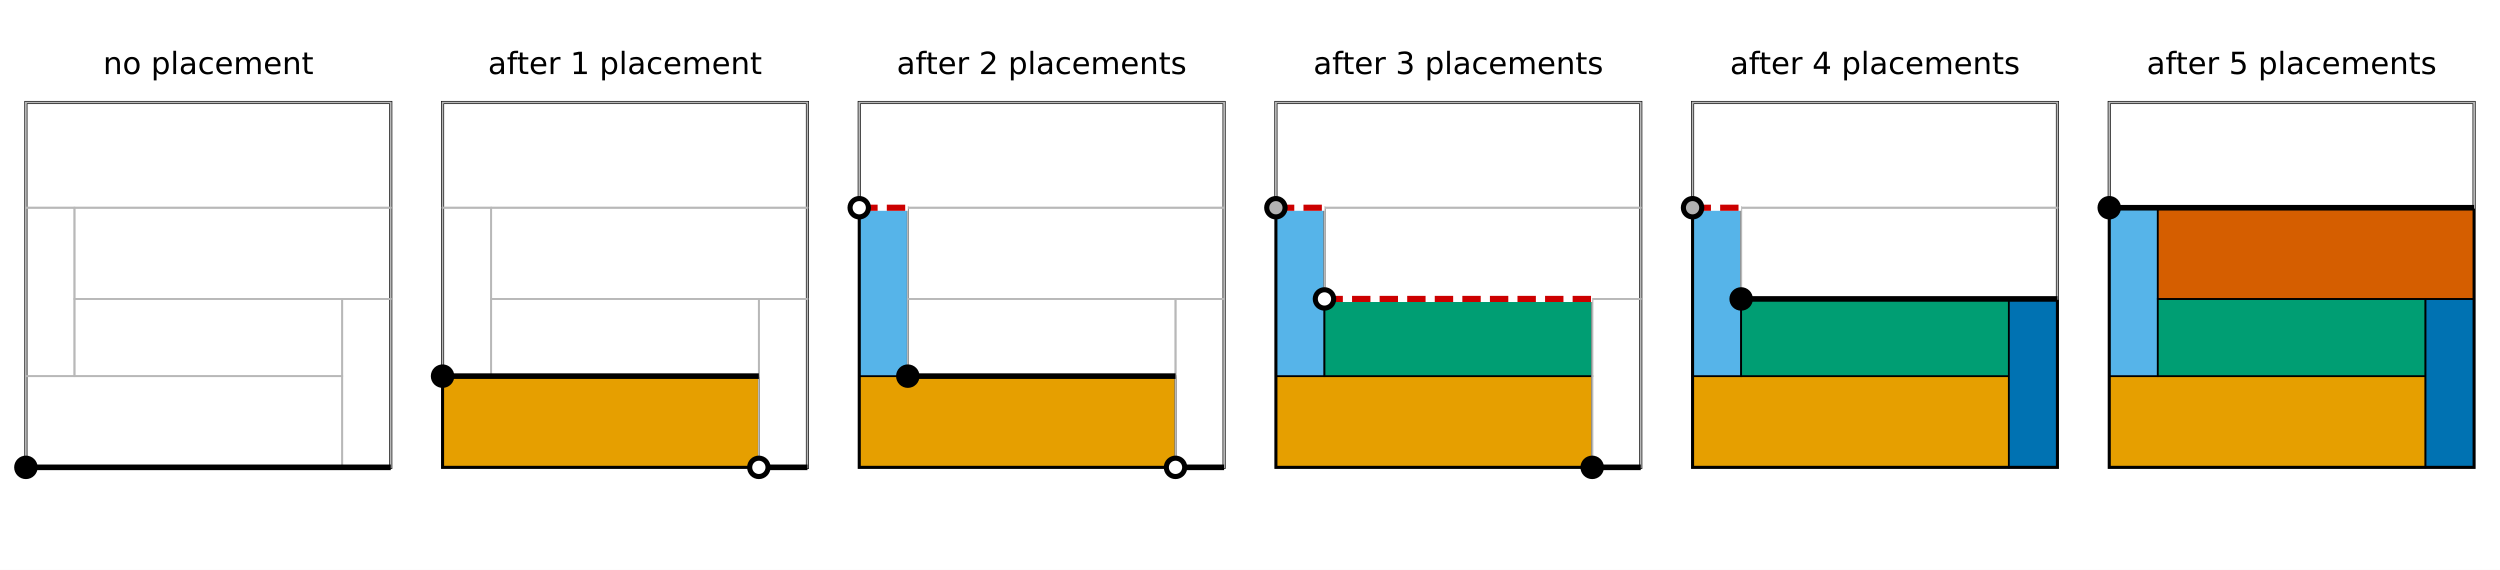
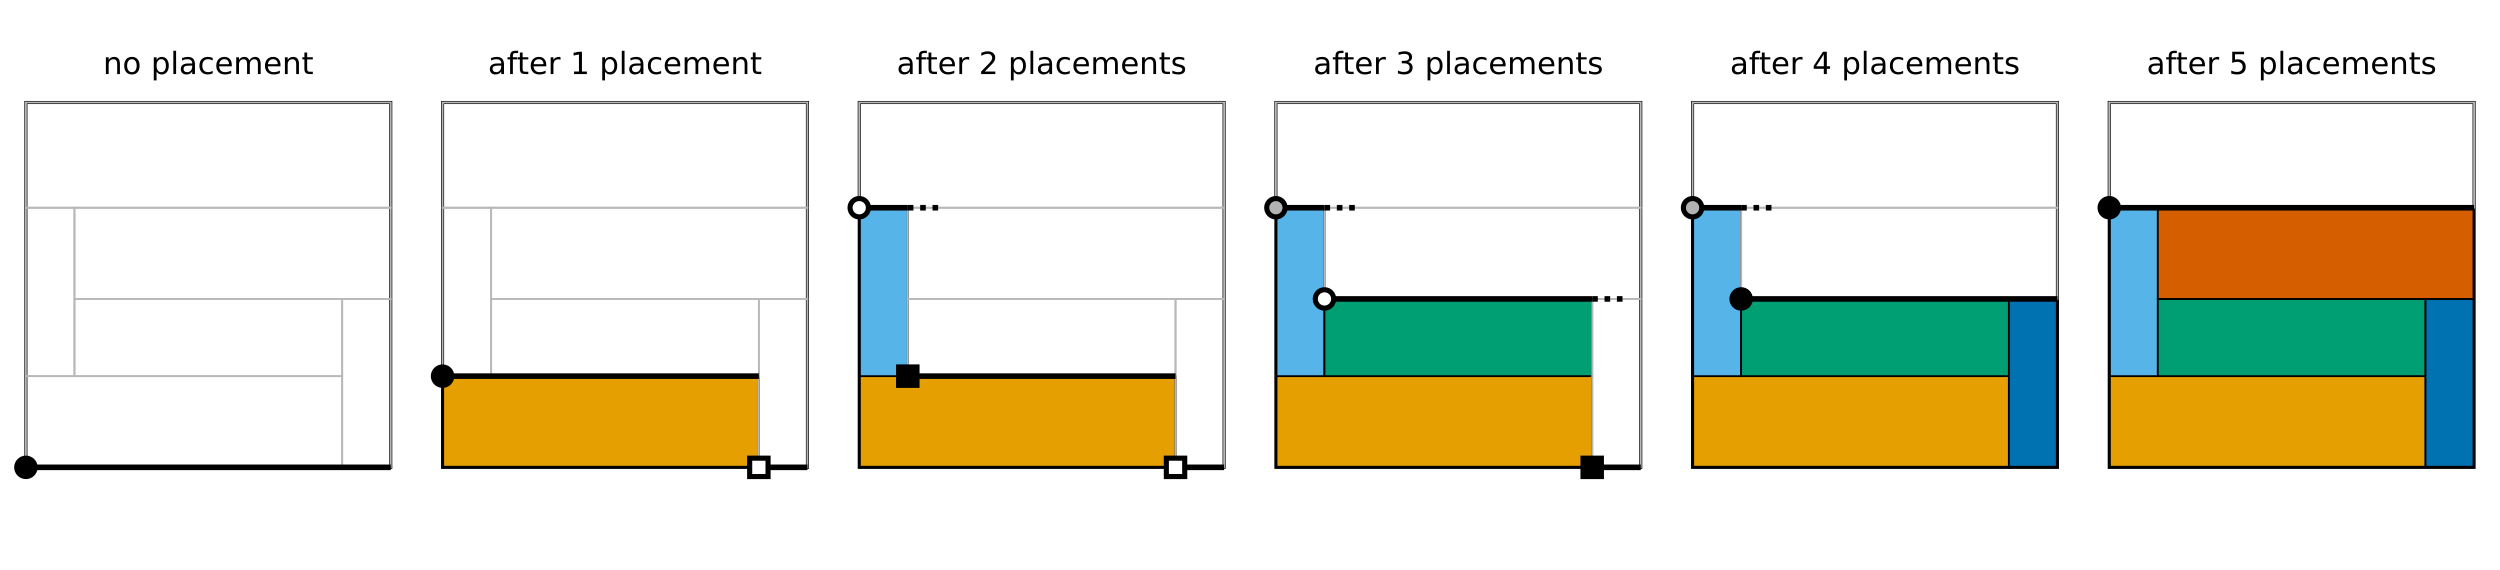
<svg xmlns="http://www.w3.org/2000/svg" xmlns:xlink="http://www.w3.org/1999/xlink" width="489.6pt" height="111.6pt" viewBox="0 0 489.6 111.6" version="1.1">
  <defs>
    <style type="text/css">*{stroke-linejoin: round; stroke-linecap: butt}</style>
  </defs>
  <g id="figure_1">
    <g id="patch_1">
      <path d="M 0 111.6  L 489.6 111.6  L 489.6 0  L 0 0  z " style="fill: #ffffff" />
    </g>
    <g id="axes_1">
      <g id="patch_2">
-         <path d="M 5.073 91.527  L 76.527 91.527  L 76.527 20.073  L 5.073 20.073  L 5.073 91.527  z " clip-path="url(#p8ca3a1228d)" style="fill: none; stroke: #000000; stroke-width: 0.6; stroke-linejoin: miter" />
+         <path d="M 5.073 91.527  L 76.527 91.527  L 76.527 20.073  L 5.073 20.073  L 5.073 91.527  z " clip-path="url(#p95a1ce82f6)" style="fill: none; stroke: #000000; stroke-width: 0.6; stroke-linejoin: miter" />
      </g>
      <g id="patch_3">
-         <path d="M 5.073 91.527  L 67.015 91.527  L 67.015 73.664  L 5.073 73.664  L 5.073 91.527  z " clip-path="url(#p8ca3a1228d)" style="fill: none; stroke: #b8b8b8; stroke-width: 0.35; stroke-linejoin: miter" />
+         <path d="M 5.073 91.527  L 67.015 91.527  L 67.015 73.664  L 5.073 73.664  L 5.073 91.527  z " clip-path="url(#p95a1ce82f6)" style="fill: none; stroke: #b8b8b8; stroke-width: 0.35; stroke-linejoin: miter" />
      </g>
      <g id="patch_4">
-         <path d="M 5.073 73.664  L 14.585 73.664  L 14.585 40.68  L 5.073 40.68  L 5.073 73.664  z " clip-path="url(#p8ca3a1228d)" style="fill: none; stroke: #b8b8b8; stroke-width: 0.35; stroke-linejoin: miter" />
+         <path d="M 5.073 73.664  L 14.585 73.664  L 14.585 40.68  L 5.073 40.68  L 5.073 73.664  z " clip-path="url(#p95a1ce82f6)" style="fill: none; stroke: #b8b8b8; stroke-width: 0.35; stroke-linejoin: miter" />
      </g>
      <g id="patch_5">
-         <path d="M 14.585 73.664  L 67.015 73.664  L 67.015 58.543  L 14.585 58.543  L 14.585 73.664  z " clip-path="url(#p8ca3a1228d)" style="fill: none; stroke: #b8b8b8; stroke-width: 0.35; stroke-linejoin: miter" />
+         <path d="M 14.585 73.664  L 67.015 73.664  L 67.015 58.543  L 14.585 58.543  L 14.585 73.664  z " clip-path="url(#p95a1ce82f6)" style="fill: none; stroke: #b8b8b8; stroke-width: 0.35; stroke-linejoin: miter" />
      </g>
      <g id="patch_6">
-         <path d="M 67.015 91.527  L 76.527 91.527  L 76.527 58.543  L 67.015 58.543  L 67.015 91.527  z " clip-path="url(#p8ca3a1228d)" style="fill: none; stroke: #b8b8b8; stroke-width: 0.35; stroke-linejoin: miter" />
+         <path d="M 67.015 91.527  L 76.527 91.527  L 76.527 58.543  L 67.015 58.543  L 67.015 91.527  z " clip-path="url(#p95a1ce82f6)" style="fill: none; stroke: #b8b8b8; stroke-width: 0.35; stroke-linejoin: miter" />
      </g>
      <g id="patch_7">
-         <path d="M 14.585 58.543  L 76.527 58.543  L 76.527 40.68  L 14.585 40.68  L 14.585 58.543  z " clip-path="url(#p8ca3a1228d)" style="fill: none; stroke: #b8b8b8; stroke-width: 0.35; stroke-linejoin: miter" />
+         <path d="M 14.585 58.543  L 76.527 58.543  L 76.527 40.68  L 14.585 40.68  L 14.585 58.543  z " clip-path="url(#p95a1ce82f6)" style="fill: none; stroke: #b8b8b8; stroke-width: 0.35; stroke-linejoin: miter" />
      </g>
      <g id="patch_8">
-         <path d="M 5.073 40.68  L 76.527 40.68  L 76.527 20.073  L 5.073 20.073  L 5.073 40.68  z " clip-path="url(#p8ca3a1228d)" style="fill: none; stroke: #b8b8b8; stroke-width: 0.35; stroke-linejoin: miter" />
+         <path d="M 5.073 40.68  L 76.527 40.68  L 76.527 20.073  L 5.073 20.073  L 5.073 40.68  z " clip-path="url(#p95a1ce82f6)" style="fill: none; stroke: #b8b8b8; stroke-width: 0.35; stroke-linejoin: miter" />
      </g>
      <g id="text_1">
        <g transform="translate(20.19234 14.5) scale(0.06 -0.06)">
          <defs>
            <path id="DejaVuSans-6e" d="M 3513 2113  L 3513 0  L 2938 0  L 2938 2094  Q 2938 2591 2744 2837  Q 2550 3084 2163 3084  Q 1697 3084 1428 2787  Q 1159 2491 1159 1978  L 1159 0  L 581 0  L 581 3500  L 1159 3500  L 1159 2956  Q 1366 3272 1645 3428  Q 1925 3584 2291 3584  Q 2894 3584 3203 3211  Q 3513 2838 3513 2113  z " transform="scale(0.015625)" />
            <path id="DejaVuSans-6f" d="M 1959 3097  Q 1497 3097 1228 2736  Q 959 2375 959 1747  Q 959 1119 1226 758  Q 1494 397 1959 397  Q 2419 397 2687 759  Q 2956 1122 2956 1747  Q 2956 2369 2687 2733  Q 2419 3097 1959 3097  z M 1959 3584  Q 2709 3584 3137 3096  Q 3566 2609 3566 1747  Q 3566 888 3137 398  Q 2709 -91 1959 -91  Q 1206 -91 779 398  Q 353 888 353 1747  Q 353 2609 779 3096  Q 1206 3584 1959 3584  z " transform="scale(0.015625)" />
            <path id="DejaVuSans-20" transform="scale(0.015625)" />
            <path id="DejaVuSans-70" d="M 1159 525  L 1159 -1331  L 581 -1331  L 581 3500  L 1159 3500  L 1159 2969  Q 1341 3281 1617 3432  Q 1894 3584 2278 3584  Q 2916 3584 3314 3078  Q 3713 2572 3713 1747  Q 3713 922 3314 415  Q 2916 -91 2278 -91  Q 1894 -91 1617 61  Q 1341 213 1159 525  z M 3116 1747  Q 3116 2381 2855 2742  Q 2594 3103 2138 3103  Q 1681 3103 1420 2742  Q 1159 2381 1159 1747  Q 1159 1113 1420 752  Q 1681 391 2138 391  Q 2594 391 2855 752  Q 3116 1113 3116 1747  z " transform="scale(0.015625)" />
            <path id="DejaVuSans-6c" d="M 603 4863  L 1178 4863  L 1178 0  L 603 0  L 603 4863  z " transform="scale(0.015625)" />
            <path id="DejaVuSans-61" d="M 2194 1759  Q 1497 1759 1228 1600  Q 959 1441 959 1056  Q 959 750 1161 570  Q 1363 391 1709 391  Q 2188 391 2477 730  Q 2766 1069 2766 1631  L 2766 1759  L 2194 1759  z M 3341 1997  L 3341 0  L 2766 0  L 2766 531  Q 2569 213 2275 61  Q 1981 -91 1556 -91  Q 1019 -91 701 211  Q 384 513 384 1019  Q 384 1609 779 1909  Q 1175 2209 1959 2209  L 2766 2209  L 2766 2266  Q 2766 2663 2505 2880  Q 2244 3097 1772 3097  Q 1472 3097 1187 3025  Q 903 2953 641 2809  L 641 3341  Q 956 3463 1253 3523  Q 1550 3584 1831 3584  Q 2591 3584 2966 3190  Q 3341 2797 3341 1997  z " transform="scale(0.015625)" />
            <path id="DejaVuSans-63" d="M 3122 3366  L 3122 2828  Q 2878 2963 2633 3030  Q 2388 3097 2138 3097  Q 1578 3097 1268 2742  Q 959 2388 959 1747  Q 959 1106 1268 751  Q 1578 397 2138 397  Q 2388 397 2633 464  Q 2878 531 3122 666  L 3122 134  Q 2881 22 2623 -34  Q 2366 -91 2075 -91  Q 1284 -91 818 406  Q 353 903 353 1747  Q 353 2603 823 3093  Q 1294 3584 2113 3584  Q 2378 3584 2631 3529  Q 2884 3475 3122 3366  z " transform="scale(0.015625)" />
            <path id="DejaVuSans-65" d="M 3597 1894  L 3597 1613  L 953 1613  Q 991 1019 1311 708  Q 1631 397 2203 397  Q 2534 397 2845 478  Q 3156 559 3463 722  L 3463 178  Q 3153 47 2828 -22  Q 2503 -91 2169 -91  Q 1331 -91 842 396  Q 353 884 353 1716  Q 353 2575 817 3079  Q 1281 3584 2069 3584  Q 2775 3584 3186 3129  Q 3597 2675 3597 1894  z M 3022 2063  Q 3016 2534 2758 2815  Q 2500 3097 2075 3097  Q 1594 3097 1305 2825  Q 1016 2553 972 2059  L 3022 2063  z " transform="scale(0.015625)" />
            <path id="DejaVuSans-6d" d="M 3328 2828  Q 3544 3216 3844 3400  Q 4144 3584 4550 3584  Q 5097 3584 5394 3201  Q 5691 2819 5691 2113  L 5691 0  L 5113 0  L 5113 2094  Q 5113 2597 4934 2840  Q 4756 3084 4391 3084  Q 3944 3084 3684 2787  Q 3425 2491 3425 1978  L 3425 0  L 2847 0  L 2847 2094  Q 2847 2600 2669 2842  Q 2491 3084 2119 3084  Q 1678 3084 1418 2786  Q 1159 2488 1159 1978  L 1159 0  L 581 0  L 581 3500  L 1159 3500  L 1159 2956  Q 1356 3278 1631 3431  Q 1906 3584 2284 3584  Q 2666 3584 2933 3390  Q 3200 3197 3328 2828  z " transform="scale(0.015625)" />
            <path id="DejaVuSans-74" d="M 1172 4494  L 1172 3500  L 2356 3500  L 2356 3053  L 1172 3053  L 1172 1153  Q 1172 725 1289 603  Q 1406 481 1766 481  L 2356 481  L 2356 0  L 1766 0  Q 1100 0 847 248  Q 594 497 594 1153  L 594 3053  L 172 3053  L 172 3500  L 594 3500  L 594 4494  L 1172 4494  z " transform="scale(0.015625)" />
          </defs>
          <use xlink:href="#DejaVuSans-6e" />
          <use xlink:href="#DejaVuSans-6f" transform="translate(63.37891 0)" />
          <use xlink:href="#DejaVuSans-20" transform="translate(124.5605 0)" />
          <use xlink:href="#DejaVuSans-70" transform="translate(156.3477 0)" />
          <use xlink:href="#DejaVuSans-6c" transform="translate(219.8242 0)" />
          <use xlink:href="#DejaVuSans-61" transform="translate(247.6074 0)" />
          <use xlink:href="#DejaVuSans-63" transform="translate(308.8867 0)" />
          <use xlink:href="#DejaVuSans-65" transform="translate(363.8672 0)" />
          <use xlink:href="#DejaVuSans-6d" transform="translate(425.3906 0)" />
          <use xlink:href="#DejaVuSans-65" transform="translate(522.8027 0)" />
          <use xlink:href="#DejaVuSans-6e" transform="translate(584.3262 0)" />
          <use xlink:href="#DejaVuSans-74" transform="translate(647.7051 0)" />
        </g>
      </g>
      <g id="line2d_1">
-         <path d="M 5.073 91.527  L 76.527 91.527  " clip-path="url(#p8ca3a1228d)" style="fill: none; stroke: #000000; stroke-width: 1.1" />
+         <path d="M 5.073 91.527  L 76.527 91.527  " clip-path="url(#p95a1ce82f6)" style="fill: none; stroke: #000000; stroke-width: 1.1" />
      </g>
      <g id="line2d_2">
-         <path d="M 5.073 91.527  " clip-path="url(#p8ca3a1228d)" style="fill: none; stroke: #1f77b4; stroke-width: 1.5; stroke-linecap: square" />
+         <path d="M 5.073 91.527  " clip-path="url(#p95a1ce82f6)" style="fill: none; stroke: #1f77b4; stroke-width: 1.5; stroke-linecap: square" />
        <defs>
-           <path id="mb6fa878164" d="M 0 1.8  C 0.477 1.8 0.935 1.61 1.273 1.273  C 1.61 0.935 1.8 0.477 1.8 0  C 1.8 -0.477 1.61 -0.935 1.273 -1.273  C 0.935 -1.61 0.477 -1.8 0 -1.8  C -0.477 -1.8 -0.935 -1.61 -1.273 -1.273  C -1.61 -0.935 -1.8 -0.477 -1.8 0  C -1.8 0.477 -1.61 0.935 -1.273 1.273  C -0.935 1.61 -0.477 1.8 0 1.8  z " style="stroke: #000000" />
+           <path id="ma59d8d4b45" d="M 0 1.8  C 0.477 1.8 0.935 1.61 1.273 1.273  C 1.61 0.935 1.8 0.477 1.8 0  C 1.8 -0.477 1.61 -0.935 1.273 -1.273  C 0.935 -1.61 0.477 -1.8 0 -1.8  C -0.477 -1.8 -0.935 -1.61 -1.273 -1.273  C -1.61 -0.935 -1.8 -0.477 -1.8 0  C -1.8 0.477 -1.61 0.935 -1.273 1.273  C -0.935 1.61 -0.477 1.8 0 1.8  z " style="stroke: #000000" />
        </defs>
-         <g clip-path="url(#p8ca3a1228d)">
-           <use xlink:href="#mb6fa878164" x="5.073" y="91.527" style="stroke: #000000" />
+         <g clip-path="url(#p95a1ce82f6)">
+           <use xlink:href="#ma59d8d4b45" x="5.073" y="91.527" style="stroke: #000000" />
        </g>
      </g>
    </g>
    <g id="axes_2">
      <g id="patch_9">
-         <path d="M 86.673 91.527  L 148.615 91.527  L 148.615 73.664  L 86.673 73.664  z " clip-path="url(#p2a98a94460)" style="fill: #e69f00; stroke: #000000; stroke-width: 0.35; stroke-linejoin: miter" />
+         <path d="M 86.673 91.527  L 148.615 91.527  L 148.615 73.664  L 86.673 73.664  z " clip-path="url(#p736be56944)" style="fill: #e69f00; stroke: #000000; stroke-width: 0.35; stroke-linejoin: miter" />
      </g>
      <g id="patch_10">
-         <path d="M 86.673 91.527  L 158.127 91.527  L 158.127 20.073  L 86.673 20.073  L 86.673 91.527  z " clip-path="url(#p2a98a94460)" style="fill: none; stroke: #000000; stroke-width: 0.6; stroke-linejoin: miter" />
+         <path d="M 86.673 91.527  L 158.127 91.527  L 158.127 20.073  L 86.673 20.073  L 86.673 91.527  z " clip-path="url(#p736be56944)" style="fill: none; stroke: #000000; stroke-width: 0.6; stroke-linejoin: miter" />
      </g>
      <g id="patch_11">
-         <path d="M 86.673 73.664  L 96.185 73.664  L 96.185 40.68  L 86.673 40.68  L 86.673 73.664  z " clip-path="url(#p2a98a94460)" style="fill: none; stroke: #b8b8b8; stroke-width: 0.35; stroke-linejoin: miter" />
+         <path d="M 86.673 73.664  L 96.185 73.664  L 96.185 40.68  L 86.673 40.68  L 86.673 73.664  z " clip-path="url(#p736be56944)" style="fill: none; stroke: #b8b8b8; stroke-width: 0.35; stroke-linejoin: miter" />
      </g>
      <g id="patch_12">
-         <path d="M 96.185 73.664  L 148.615 73.664  L 148.615 58.543  L 96.185 58.543  L 96.185 73.664  z " clip-path="url(#p2a98a94460)" style="fill: none; stroke: #b8b8b8; stroke-width: 0.35; stroke-linejoin: miter" />
+         <path d="M 96.185 73.664  L 148.615 73.664  L 148.615 58.543  L 96.185 58.543  L 96.185 73.664  z " clip-path="url(#p736be56944)" style="fill: none; stroke: #b8b8b8; stroke-width: 0.35; stroke-linejoin: miter" />
      </g>
      <g id="patch_13">
-         <path d="M 148.615 91.527  L 158.127 91.527  L 158.127 58.543  L 148.615 58.543  L 148.615 91.527  z " clip-path="url(#p2a98a94460)" style="fill: none; stroke: #b8b8b8; stroke-width: 0.35; stroke-linejoin: miter" />
+         <path d="M 148.615 91.527  L 158.127 91.527  L 158.127 58.543  L 148.615 58.543  L 148.615 91.527  z " clip-path="url(#p736be56944)" style="fill: none; stroke: #b8b8b8; stroke-width: 0.35; stroke-linejoin: miter" />
      </g>
      <g id="patch_14">
-         <path d="M 96.185 58.543  L 158.127 58.543  L 158.127 40.68  L 96.185 40.68  L 96.185 58.543  z " clip-path="url(#p2a98a94460)" style="fill: none; stroke: #b8b8b8; stroke-width: 0.35; stroke-linejoin: miter" />
+         <path d="M 96.185 58.543  L 158.127 58.543  L 158.127 40.68  L 96.185 40.68  L 96.185 58.543  z " clip-path="url(#p736be56944)" style="fill: none; stroke: #b8b8b8; stroke-width: 0.35; stroke-linejoin: miter" />
      </g>
      <g id="patch_15">
-         <path d="M 86.673 40.68  L 158.127 40.68  L 158.127 20.073  L 86.673 20.073  L 86.673 40.68  z " clip-path="url(#p2a98a94460)" style="fill: none; stroke: #b8b8b8; stroke-width: 0.35; stroke-linejoin: miter" />
+         <path d="M 86.673 40.68  L 158.127 40.68  L 158.127 20.073  L 86.673 20.073  L 86.673 40.68  z " clip-path="url(#p736be56944)" style="fill: none; stroke: #b8b8b8; stroke-width: 0.35; stroke-linejoin: miter" />
      </g>
      <g id="text_2">
        <g transform="translate(95.56969 14.5) scale(0.06 -0.06)">
          <defs>
            <path id="DejaVuSans-66" d="M 2375 4863  L 2375 4384  L 1825 4384  Q 1516 4384 1395 4259  Q 1275 4134 1275 3809  L 1275 3500  L 2222 3500  L 2222 3053  L 1275 3053  L 1275 0  L 697 0  L 697 3053  L 147 3053  L 147 3500  L 697 3500  L 697 3744  Q 697 4328 969 4595  Q 1241 4863 1831 4863  L 2375 4863  z " transform="scale(0.015625)" />
            <path id="DejaVuSans-72" d="M 2631 2963  Q 2534 3019 2420 3045  Q 2306 3072 2169 3072  Q 1681 3072 1420 2755  Q 1159 2438 1159 1844  L 1159 0  L 581 0  L 581 3500  L 1159 3500  L 1159 2956  Q 1341 3275 1631 3429  Q 1922 3584 2338 3584  Q 2397 3584 2469 3576  Q 2541 3569 2628 3553  L 2631 2963  z " transform="scale(0.015625)" />
            <path id="DejaVuSans-31" d="M 794 531  L 1825 531  L 1825 4091  L 703 3866  L 703 4441  L 1819 4666  L 2450 4666  L 2450 531  L 3481 531  L 3481 0  L 794 0  L 794 531  z " transform="scale(0.015625)" />
          </defs>
          <use xlink:href="#DejaVuSans-61" />
          <use xlink:href="#DejaVuSans-66" transform="translate(61.2793 0)" />
          <use xlink:href="#DejaVuSans-74" transform="translate(94.73438 0)" />
          <use xlink:href="#DejaVuSans-65" transform="translate(133.9434 0)" />
          <use xlink:href="#DejaVuSans-72" transform="translate(195.4668 0)" />
          <use xlink:href="#DejaVuSans-20" transform="translate(236.5801 0)" />
          <use xlink:href="#DejaVuSans-31" transform="translate(268.3672 0)" />
          <use xlink:href="#DejaVuSans-20" transform="translate(331.9902 0)" />
          <use xlink:href="#DejaVuSans-70" transform="translate(363.7773 0)" />
          <use xlink:href="#DejaVuSans-6c" transform="translate(427.2539 0)" />
          <use xlink:href="#DejaVuSans-61" transform="translate(455.0371 0)" />
          <use xlink:href="#DejaVuSans-63" transform="translate(516.3164 0)" />
          <use xlink:href="#DejaVuSans-65" transform="translate(571.2969 0)" />
          <use xlink:href="#DejaVuSans-6d" transform="translate(632.8203 0)" />
          <use xlink:href="#DejaVuSans-65" transform="translate(730.2324 0)" />
          <use xlink:href="#DejaVuSans-6e" transform="translate(791.7559 0)" />
          <use xlink:href="#DejaVuSans-74" transform="translate(855.1348 0)" />
        </g>
      </g>
      <g id="line2d_3">
-         <path d="M 86.673 73.664  L 148.615 73.664  " clip-path="url(#p2a98a94460)" style="fill: none; stroke: #000000; stroke-width: 1.1" />
+         <path d="M 86.673 73.664  L 148.615 73.664  " clip-path="url(#p736be56944)" style="fill: none; stroke: #000000; stroke-width: 1.1" />
      </g>
      <g id="line2d_4">
-         <path d="M 148.615 91.527  L 158.127 91.527  " clip-path="url(#p2a98a94460)" style="fill: none; stroke: #000000; stroke-width: 1.1" />
+         <path d="M 148.615 91.527  L 158.127 91.527  " clip-path="url(#p736be56944)" style="fill: none; stroke: #000000; stroke-width: 1.1" />
      </g>
      <g id="line2d_5">
-         <path d="M 86.673 73.664  " clip-path="url(#p2a98a94460)" style="fill: none; stroke: #1f77b4; stroke-width: 1.5; stroke-linecap: square" />
-         <g clip-path="url(#p2a98a94460)">
-           <use xlink:href="#mb6fa878164" x="86.673" y="73.664" style="stroke: #000000" />
+         <path d="M 86.673 73.664  " clip-path="url(#p736be56944)" style="fill: none; stroke: #1f77b4; stroke-width: 1.5; stroke-linecap: square" />
+         <g clip-path="url(#p736be56944)">
+           <use xlink:href="#ma59d8d4b45" x="86.673" y="73.664" style="stroke: #000000" />
        </g>
      </g>
      <g id="line2d_6">
-         <path d="M 148.615 91.527  " clip-path="url(#p2a98a94460)" style="fill: none; stroke: #ff7f0e; stroke-width: 1.5; stroke-linecap: square" />
+         <path d="M 148.615 91.527  " clip-path="url(#p736be56944)" style="fill: none; stroke: #ff7f0e; stroke-width: 1.5; stroke-linecap: square" />
        <defs>
-           <path id="m613c167ef0" d="M 0 1.8  C 0.477 1.8 0.935 1.61 1.273 1.273  C 1.61 0.935 1.8 0.477 1.8 0  C 1.8 -0.477 1.61 -0.935 1.273 -1.273  C 0.935 -1.61 0.477 -1.8 0 -1.8  C -0.477 -1.8 -0.935 -1.61 -1.273 -1.273  C -1.61 -0.935 -1.8 -0.477 -1.8 0  C -1.8 0.477 -1.61 0.935 -1.273 1.273  C -0.935 1.61 -0.477 1.8 0 1.8  z " style="stroke: #000000" />
+           <path id="m73f2fb57d9" d="M -1.8 1.8  L 1.8 1.8  L 1.8 -1.8  L -1.8 -1.8  z " style="stroke: #000000; stroke-linejoin: miter" />
        </defs>
-         <g clip-path="url(#p2a98a94460)">
-           <use xlink:href="#m613c167ef0" x="148.615" y="91.527" style="fill: #ffffff; stroke: #000000" />
+         <g clip-path="url(#p736be56944)">
+           <use xlink:href="#m73f2fb57d9" x="148.615" y="91.527" style="fill: #ffffff; stroke: #000000; stroke-linejoin: miter" />
        </g>
      </g>
    </g>
    <g id="axes_3">
      <g id="patch_16">
-         <path d="M 168.273 91.527  L 230.215 91.527  L 230.215 73.664  L 168.273 73.664  z " clip-path="url(#pa45471b0bc)" style="fill: #e69f00; stroke: #000000; stroke-width: 0.35; stroke-linejoin: miter" />
+         <path d="M 168.273 91.527  L 230.215 91.527  L 230.215 73.664  L 168.273 73.664  z " clip-path="url(#p2ec614c1d5)" style="fill: #e69f00; stroke: #000000; stroke-width: 0.35; stroke-linejoin: miter" />
      </g>
      <g id="patch_17">
-         <path d="M 168.273 73.664  L 177.785 73.664  L 177.785 40.68  L 168.273 40.68  z " clip-path="url(#pa45471b0bc)" style="fill: #56b4e9; stroke: #000000; stroke-width: 0.35; stroke-linejoin: miter" />
+         <path d="M 168.273 73.664  L 177.785 73.664  L 177.785 40.68  L 168.273 40.68  z " clip-path="url(#p2ec614c1d5)" style="fill: #56b4e9; stroke: #000000; stroke-width: 0.35; stroke-linejoin: miter" />
      </g>
      <g id="patch_18">
-         <path d="M 168.273 91.527  L 239.727 91.527  L 239.727 20.073  L 168.273 20.073  L 168.273 91.527  z " clip-path="url(#pa45471b0bc)" style="fill: none; stroke: #000000; stroke-width: 0.6; stroke-linejoin: miter" />
+         <path d="M 168.273 91.527  L 239.727 91.527  L 239.727 20.073  L 168.273 20.073  L 168.273 91.527  z " clip-path="url(#p2ec614c1d5)" style="fill: none; stroke: #000000; stroke-width: 0.6; stroke-linejoin: miter" />
      </g>
      <g id="patch_19">
-         <path d="M 177.785 73.664  L 230.215 73.664  L 230.215 58.543  L 177.785 58.543  L 177.785 73.664  z " clip-path="url(#pa45471b0bc)" style="fill: none; stroke: #b8b8b8; stroke-width: 0.35; stroke-linejoin: miter" />
+         <path d="M 177.785 73.664  L 230.215 73.664  L 230.215 58.543  L 177.785 58.543  L 177.785 73.664  z " clip-path="url(#p2ec614c1d5)" style="fill: none; stroke: #b8b8b8; stroke-width: 0.35; stroke-linejoin: miter" />
      </g>
      <g id="patch_20">
-         <path d="M 230.215 91.527  L 239.727 91.527  L 239.727 58.543  L 230.215 58.543  L 230.215 91.527  z " clip-path="url(#pa45471b0bc)" style="fill: none; stroke: #b8b8b8; stroke-width: 0.35; stroke-linejoin: miter" />
+         <path d="M 230.215 91.527  L 239.727 91.527  L 239.727 58.543  L 230.215 58.543  L 230.215 91.527  z " clip-path="url(#p2ec614c1d5)" style="fill: none; stroke: #b8b8b8; stroke-width: 0.35; stroke-linejoin: miter" />
      </g>
      <g id="patch_21">
-         <path d="M 177.785 58.543  L 239.727 58.543  L 239.727 40.68  L 177.785 40.68  L 177.785 58.543  z " clip-path="url(#pa45471b0bc)" style="fill: none; stroke: #b8b8b8; stroke-width: 0.35; stroke-linejoin: miter" />
+         <path d="M 177.785 58.543  L 239.727 58.543  L 239.727 40.68  L 177.785 40.68  L 177.785 58.543  z " clip-path="url(#p2ec614c1d5)" style="fill: none; stroke: #b8b8b8; stroke-width: 0.35; stroke-linejoin: miter" />
      </g>
      <g id="patch_22">
-         <path d="M 168.273 40.68  L 239.727 40.68  L 239.727 20.073  L 168.273 20.073  L 168.273 40.68  z " clip-path="url(#pa45471b0bc)" style="fill: none; stroke: #b8b8b8; stroke-width: 0.35; stroke-linejoin: miter" />
+         <path d="M 168.273 40.68  L 239.727 40.68  L 239.727 20.073  L 168.273 20.073  L 168.273 40.68  z " clip-path="url(#p2ec614c1d5)" style="fill: none; stroke: #b8b8b8; stroke-width: 0.35; stroke-linejoin: miter" />
      </g>
      <g id="text_3">
        <g transform="translate(175.6069 14.5) scale(0.06 -0.06)">
          <defs>
            <path id="DejaVuSans-32" d="M 1228 531  L 3431 531  L 3431 0  L 469 0  L 469 531  Q 828 903 1448 1529  Q 2069 2156 2228 2338  Q 2531 2678 2651 2914  Q 2772 3150 2772 3378  Q 2772 3750 2511 3984  Q 2250 4219 1831 4219  Q 1534 4219 1204 4116  Q 875 4013 500 3803  L 500 4441  Q 881 4594 1212 4672  Q 1544 4750 1819 4750  Q 2544 4750 2975 4387  Q 3406 4025 3406 3419  Q 3406 3131 3298 2873  Q 3191 2616 2906 2266  Q 2828 2175 2409 1742  Q 1991 1309 1228 531  z " transform="scale(0.015625)" />
            <path id="DejaVuSans-73" d="M 2834 3397  L 2834 2853  Q 2591 2978 2328 3040  Q 2066 3103 1784 3103  Q 1356 3103 1142 2972  Q 928 2841 928 2578  Q 928 2378 1081 2264  Q 1234 2150 1697 2047  L 1894 2003  Q 2506 1872 2764 1633  Q 3022 1394 3022 966  Q 3022 478 2636 193  Q 2250 -91 1575 -91  Q 1294 -91 989 -36  Q 684 19 347 128  L 347 722  Q 666 556 975 473  Q 1284 391 1588 391  Q 1994 391 2212 530  Q 2431 669 2431 922  Q 2431 1156 2273 1281  Q 2116 1406 1581 1522  L 1381 1569  Q 847 1681 609 1914  Q 372 2147 372 2553  Q 372 3047 722 3315  Q 1072 3584 1716 3584  Q 2034 3584 2315 3537  Q 2597 3491 2834 3397  z " transform="scale(0.015625)" />
          </defs>
          <use xlink:href="#DejaVuSans-61" />
          <use xlink:href="#DejaVuSans-66" transform="translate(61.2793 0)" />
          <use xlink:href="#DejaVuSans-74" transform="translate(94.73438 0)" />
          <use xlink:href="#DejaVuSans-65" transform="translate(133.9434 0)" />
          <use xlink:href="#DejaVuSans-72" transform="translate(195.4668 0)" />
          <use xlink:href="#DejaVuSans-20" transform="translate(236.5801 0)" />
          <use xlink:href="#DejaVuSans-32" transform="translate(268.3672 0)" />
          <use xlink:href="#DejaVuSans-20" transform="translate(331.9902 0)" />
          <use xlink:href="#DejaVuSans-70" transform="translate(363.7773 0)" />
          <use xlink:href="#DejaVuSans-6c" transform="translate(427.2539 0)" />
          <use xlink:href="#DejaVuSans-61" transform="translate(455.0371 0)" />
          <use xlink:href="#DejaVuSans-63" transform="translate(516.3164 0)" />
          <use xlink:href="#DejaVuSans-65" transform="translate(571.2969 0)" />
          <use xlink:href="#DejaVuSans-6d" transform="translate(632.8203 0)" />
          <use xlink:href="#DejaVuSans-65" transform="translate(730.2324 0)" />
          <use xlink:href="#DejaVuSans-6e" transform="translate(791.7559 0)" />
          <use xlink:href="#DejaVuSans-74" transform="translate(855.1348 0)" />
          <use xlink:href="#DejaVuSans-73" transform="translate(894.3438 0)" />
        </g>
      </g>
      <g id="line2d_7">
-         <path d="M 168.273 40.68  L 177.785 40.68  " clip-path="url(#pa45471b0bc)" style="fill: none; stroke: #ffffff; stroke-width: 1.2" />
+         <path d="M 168.273 40.68  L 177.785 40.68  " clip-path="url(#p2ec614c1d5)" style="fill: none; stroke: #000000; stroke-width: 1.1" />
      </g>
      <g id="line2d_8">
-         <path d="M 168.273 40.68  L 177.785 40.68  " clip-path="url(#pa45471b0bc)" style="fill: none; stroke-dasharray: 3.6,1.8; stroke-dashoffset: 0; stroke: #cc0000; stroke-width: 1.2" />
+         <path d="M 177.785 40.68  L 184.216 40.68  " clip-path="url(#p2ec614c1d5)" style="fill: none; stroke-dasharray: 1.1,1.32; stroke-dashoffset: 0; stroke: #000000; stroke-width: 1.1" />
      </g>
      <g id="line2d_9">
-         <path d="M 177.785 73.664  L 230.215 73.664  " clip-path="url(#pa45471b0bc)" style="fill: none; stroke: #000000; stroke-width: 1.1" />
+         <path d="M 177.785 73.664  L 230.215 73.664  " clip-path="url(#p2ec614c1d5)" style="fill: none; stroke: #000000; stroke-width: 1.1" />
      </g>
      <g id="line2d_10">
-         <path d="M 230.215 91.527  L 239.727 91.527  " clip-path="url(#pa45471b0bc)" style="fill: none; stroke: #000000; stroke-width: 1.1" />
+         <path d="M 230.215 91.527  L 239.727 91.527  " clip-path="url(#p2ec614c1d5)" style="fill: none; stroke: #000000; stroke-width: 1.1" />
      </g>
      <g id="line2d_11">
-         <path d="M 168.273 40.68  " clip-path="url(#pa45471b0bc)" style="fill: none; stroke: #1f77b4; stroke-width: 1.5; stroke-linecap: square" />
-         <g clip-path="url(#pa45471b0bc)">
-           <use xlink:href="#m613c167ef0" x="168.273" y="40.68" style="fill: #ffffff; stroke: #000000" />
+         <path d="M 168.273 40.68  " clip-path="url(#p2ec614c1d5)" style="fill: none; stroke: #1f77b4; stroke-width: 1.5; stroke-linecap: square" />
+         <defs>
+           <path id="m0dac4424b1" d="M 0 1.8  C 0.477 1.8 0.935 1.61 1.273 1.273  C 1.61 0.935 1.8 0.477 1.8 0  C 1.8 -0.477 1.61 -0.935 1.273 -1.273  C 0.935 -1.61 0.477 -1.8 0 -1.8  C -0.477 -1.8 -0.935 -1.61 -1.273 -1.273  C -1.61 -0.935 -1.8 -0.477 -1.8 0  C -1.8 0.477 -1.61 0.935 -1.273 1.273  C -0.935 1.61 -0.477 1.8 0 1.8  z " style="stroke: #000000" />
+         </defs>
+         <g clip-path="url(#p2ec614c1d5)">
+           <use xlink:href="#m0dac4424b1" x="168.273" y="40.68" style="fill: #ffffff; stroke: #000000" />
        </g>
      </g>
      <g id="line2d_12">
-         <path d="M 177.785 73.664  " clip-path="url(#pa45471b0bc)" style="fill: none; stroke: #ff7f0e; stroke-width: 1.5; stroke-linecap: square" />
-         <g clip-path="url(#pa45471b0bc)">
-           <use xlink:href="#mb6fa878164" x="177.785" y="73.664" style="stroke: #000000" />
+         <path d="M 177.785 73.664  " clip-path="url(#p2ec614c1d5)" style="fill: none; stroke: #ff7f0e; stroke-width: 1.5; stroke-linecap: square" />
+         <defs>
+           <path id="m544106ec00" d="M -1.8 1.8  L 1.8 1.8  L 1.8 -1.8  L -1.8 -1.8  z " style="stroke: #000000; stroke-linejoin: miter" />
+         </defs>
+         <g clip-path="url(#p2ec614c1d5)">
+           <use xlink:href="#m544106ec00" x="177.785" y="73.664" style="stroke: #000000; stroke-linejoin: miter" />
        </g>
      </g>
      <g id="line2d_13">
-         <path d="M 230.215 91.527  " clip-path="url(#pa45471b0bc)" style="fill: none; stroke: #2ca02c; stroke-width: 1.5; stroke-linecap: square" />
-         <g clip-path="url(#pa45471b0bc)">
-           <use xlink:href="#m613c167ef0" x="230.215" y="91.527" style="fill: #ffffff; stroke: #000000" />
+         <path d="M 230.215 91.527  " clip-path="url(#p2ec614c1d5)" style="fill: none; stroke: #2ca02c; stroke-width: 1.5; stroke-linecap: square" />
+         <g clip-path="url(#p2ec614c1d5)">
+           <use xlink:href="#m73f2fb57d9" x="230.215" y="91.527" style="fill: #ffffff; stroke: #000000; stroke-linejoin: miter" />
        </g>
      </g>
    </g>
    <g id="axes_4">
      <g id="patch_23">
-         <path d="M 249.873 91.527  L 311.815 91.527  L 311.815 73.664  L 249.873 73.664  z " clip-path="url(#pcbef40bcc4)" style="fill: #e69f00; stroke: #000000; stroke-width: 0.35; stroke-linejoin: miter" />
+         <path d="M 249.873 91.527  L 311.815 91.527  L 311.815 73.664  L 249.873 73.664  z " clip-path="url(#pc8ffff679c)" style="fill: #e69f00; stroke: #000000; stroke-width: 0.35; stroke-linejoin: miter" />
      </g>
      <g id="patch_24">
-         <path d="M 249.873 73.664  L 259.385 73.664  L 259.385 40.68  L 249.873 40.68  z " clip-path="url(#pcbef40bcc4)" style="fill: #56b4e9; stroke: #000000; stroke-width: 0.35; stroke-linejoin: miter" />
+         <path d="M 249.873 73.664  L 259.385 73.664  L 259.385 40.68  L 249.873 40.68  z " clip-path="url(#pc8ffff679c)" style="fill: #56b4e9; stroke: #000000; stroke-width: 0.35; stroke-linejoin: miter" />
      </g>
      <g id="patch_25">
-         <path d="M 259.385 73.664  L 311.815 73.664  L 311.815 58.543  L 259.385 58.543  z " clip-path="url(#pcbef40bcc4)" style="fill: #009e73; stroke: #000000; stroke-width: 0.35; stroke-linejoin: miter" />
+         <path d="M 259.385 73.664  L 311.815 73.664  L 311.815 58.543  L 259.385 58.543  z " clip-path="url(#pc8ffff679c)" style="fill: #009e73; stroke: #000000; stroke-width: 0.35; stroke-linejoin: miter" />
      </g>
      <g id="patch_26">
-         <path d="M 249.873 91.527  L 321.327 91.527  L 321.327 20.073  L 249.873 20.073  L 249.873 91.527  z " clip-path="url(#pcbef40bcc4)" style="fill: none; stroke: #000000; stroke-width: 0.6; stroke-linejoin: miter" />
+         <path d="M 249.873 91.527  L 321.327 91.527  L 321.327 20.073  L 249.873 20.073  L 249.873 91.527  z " clip-path="url(#pc8ffff679c)" style="fill: none; stroke: #000000; stroke-width: 0.6; stroke-linejoin: miter" />
      </g>
      <g id="patch_27">
-         <path d="M 311.815 91.527  L 321.327 91.527  L 321.327 58.543  L 311.815 58.543  L 311.815 91.527  z " clip-path="url(#pcbef40bcc4)" style="fill: none; stroke: #b8b8b8; stroke-width: 0.35; stroke-linejoin: miter" />
+         <path d="M 311.815 91.527  L 321.327 91.527  L 321.327 58.543  L 311.815 58.543  L 311.815 91.527  z " clip-path="url(#pc8ffff679c)" style="fill: none; stroke: #b8b8b8; stroke-width: 0.35; stroke-linejoin: miter" />
      </g>
      <g id="patch_28">
-         <path d="M 259.385 58.543  L 321.327 58.543  L 321.327 40.68  L 259.385 40.68  L 259.385 58.543  z " clip-path="url(#pcbef40bcc4)" style="fill: none; stroke: #b8b8b8; stroke-width: 0.35; stroke-linejoin: miter" />
+         <path d="M 259.385 58.543  L 321.327 58.543  L 321.327 40.68  L 259.385 40.68  L 259.385 58.543  z " clip-path="url(#pc8ffff679c)" style="fill: none; stroke: #b8b8b8; stroke-width: 0.35; stroke-linejoin: miter" />
      </g>
      <g id="patch_29">
-         <path d="M 249.873 40.68  L 321.327 40.68  L 321.327 20.073  L 249.873 20.073  L 249.873 40.68  z " clip-path="url(#pcbef40bcc4)" style="fill: none; stroke: #b8b8b8; stroke-width: 0.35; stroke-linejoin: miter" />
+         <path d="M 249.873 40.68  L 321.327 40.68  L 321.327 20.073  L 249.873 20.073  L 249.873 40.68  z " clip-path="url(#pc8ffff679c)" style="fill: none; stroke: #b8b8b8; stroke-width: 0.35; stroke-linejoin: miter" />
      </g>
      <g id="text_4">
        <g transform="translate(257.2069 14.5) scale(0.06 -0.06)">
          <defs>
            <path id="DejaVuSans-33" d="M 2597 2516  Q 3050 2419 3304 2112  Q 3559 1806 3559 1356  Q 3559 666 3084 287  Q 2609 -91 1734 -91  Q 1441 -91 1130 -33  Q 819 25 488 141  L 488 750  Q 750 597 1062 519  Q 1375 441 1716 441  Q 2309 441 2620 675  Q 2931 909 2931 1356  Q 2931 1769 2642 2001  Q 2353 2234 1838 2234  L 1294 2234  L 1294 2753  L 1863 2753  Q 2328 2753 2575 2939  Q 2822 3125 2822 3475  Q 2822 3834 2567 4026  Q 2313 4219 1838 4219  Q 1578 4219 1281 4162  Q 984 4106 628 3988  L 628 4550  Q 988 4650 1302 4700  Q 1616 4750 1894 4750  Q 2613 4750 3031 4423  Q 3450 4097 3450 3541  Q 3450 3153 3228 2886  Q 3006 2619 2597 2516  z " transform="scale(0.015625)" />
          </defs>
          <use xlink:href="#DejaVuSans-61" />
          <use xlink:href="#DejaVuSans-66" transform="translate(61.2793 0)" />
          <use xlink:href="#DejaVuSans-74" transform="translate(94.73438 0)" />
          <use xlink:href="#DejaVuSans-65" transform="translate(133.9434 0)" />
          <use xlink:href="#DejaVuSans-72" transform="translate(195.4668 0)" />
          <use xlink:href="#DejaVuSans-20" transform="translate(236.5801 0)" />
          <use xlink:href="#DejaVuSans-33" transform="translate(268.3672 0)" />
          <use xlink:href="#DejaVuSans-20" transform="translate(331.9902 0)" />
          <use xlink:href="#DejaVuSans-70" transform="translate(363.7773 0)" />
          <use xlink:href="#DejaVuSans-6c" transform="translate(427.2539 0)" />
          <use xlink:href="#DejaVuSans-61" transform="translate(455.0371 0)" />
          <use xlink:href="#DejaVuSans-63" transform="translate(516.3164 0)" />
          <use xlink:href="#DejaVuSans-65" transform="translate(571.2969 0)" />
          <use xlink:href="#DejaVuSans-6d" transform="translate(632.8203 0)" />
          <use xlink:href="#DejaVuSans-65" transform="translate(730.2324 0)" />
          <use xlink:href="#DejaVuSans-6e" transform="translate(791.7559 0)" />
          <use xlink:href="#DejaVuSans-74" transform="translate(855.1348 0)" />
          <use xlink:href="#DejaVuSans-73" transform="translate(894.3438 0)" />
        </g>
      </g>
      <g id="line2d_14">
-         <path d="M 249.873 40.68  L 259.385 40.68  " clip-path="url(#pcbef40bcc4)" style="fill: none; stroke: #ffffff; stroke-width: 1.2" />
+         <path d="M 249.873 40.68  L 259.385 40.68  " clip-path="url(#pc8ffff679c)" style="fill: none; stroke: #000000; stroke-width: 1.1" />
      </g>
      <g id="line2d_15">
-         <path d="M 249.873 40.68  L 259.385 40.68  " clip-path="url(#pcbef40bcc4)" style="fill: none; stroke-dasharray: 3.6,1.8; stroke-dashoffset: 0; stroke: #cc0000; stroke-width: 1.2" />
+         <path d="M 259.385 40.68  L 265.816 40.68  " clip-path="url(#pc8ffff679c)" style="fill: none; stroke-dasharray: 1.1,1.32; stroke-dashoffset: 0; stroke: #000000; stroke-width: 1.1" />
      </g>
      <g id="line2d_16">
-         <path d="M 259.385 58.543  L 311.815 58.543  " clip-path="url(#pcbef40bcc4)" style="fill: none; stroke: #ffffff; stroke-width: 1.2" />
+         <path d="M 259.385 58.543  L 311.815 58.543  " clip-path="url(#pc8ffff679c)" style="fill: none; stroke: #000000; stroke-width: 1.1" />
      </g>
      <g id="line2d_17">
-         <path d="M 259.385 58.543  L 311.815 58.543  " clip-path="url(#pcbef40bcc4)" style="fill: none; stroke-dasharray: 3.6,1.8; stroke-dashoffset: 0; stroke: #cc0000; stroke-width: 1.2" />
+         <path d="M 311.815 58.543  L 318.246 58.543  " clip-path="url(#pc8ffff679c)" style="fill: none; stroke-dasharray: 1.1,1.32; stroke-dashoffset: 0; stroke: #000000; stroke-width: 1.1" />
      </g>
      <g id="line2d_18">
-         <path d="M 311.815 91.527  L 321.327 91.527  " clip-path="url(#pcbef40bcc4)" style="fill: none; stroke: #000000; stroke-width: 1.1" />
+         <path d="M 311.815 91.527  L 321.327 91.527  " clip-path="url(#pc8ffff679c)" style="fill: none; stroke: #000000; stroke-width: 1.1" />
      </g>
      <g id="line2d_19">
-         <path d="M 249.873 40.68  " clip-path="url(#pcbef40bcc4)" style="fill: none; stroke: #1f77b4; stroke-width: 1.5; stroke-linecap: square" />
+         <path d="M 249.873 40.68  " clip-path="url(#pc8ffff679c)" style="fill: none; stroke: #1f77b4; stroke-width: 1.5; stroke-linecap: square" />
        <defs>
-           <path id="m7c3ca26c04" d="M 0 1.8  C 0.477 1.8 0.935 1.61 1.273 1.273  C 1.61 0.935 1.8 0.477 1.8 0  C 1.8 -0.477 1.61 -0.935 1.273 -1.273  C 0.935 -1.61 0.477 -1.8 0 -1.8  C -0.477 -1.8 -0.935 -1.61 -1.273 -1.273  C -1.61 -0.935 -1.8 -0.477 -1.8 0  C -1.8 0.477 -1.61 0.935 -1.273 1.273  C -0.935 1.61 -0.477 1.8 0 1.8  z " style="stroke: #000000" />
+           <path id="mb4833baf14" d="M 0 1.8  C 0.477 1.8 0.935 1.61 1.273 1.273  C 1.61 0.935 1.8 0.477 1.8 0  C 1.8 -0.477 1.61 -0.935 1.273 -1.273  C 0.935 -1.61 0.477 -1.8 0 -1.8  C -0.477 -1.8 -0.935 -1.61 -1.273 -1.273  C -1.61 -0.935 -1.8 -0.477 -1.8 0  C -1.8 0.477 -1.61 0.935 -1.273 1.273  C -0.935 1.61 -0.477 1.8 0 1.8  z " style="stroke: #000000" />
        </defs>
-         <g clip-path="url(#pcbef40bcc4)">
-           <use xlink:href="#m7c3ca26c04" x="249.873" y="40.68" style="fill: #b2b2b2; stroke: #000000" />
+         <g clip-path="url(#pc8ffff679c)">
+           <use xlink:href="#mb4833baf14" x="249.873" y="40.68" style="fill: #b2b2b2; stroke: #000000" />
        </g>
      </g>
      <g id="line2d_20">
-         <path d="M 259.385 58.543  " clip-path="url(#pcbef40bcc4)" style="fill: none; stroke: #ff7f0e; stroke-width: 1.5; stroke-linecap: square" />
-         <g clip-path="url(#pcbef40bcc4)">
-           <use xlink:href="#m613c167ef0" x="259.385" y="58.543" style="fill: #ffffff; stroke: #000000" />
+         <path d="M 259.385 58.543  " clip-path="url(#pc8ffff679c)" style="fill: none; stroke: #ff7f0e; stroke-width: 1.5; stroke-linecap: square" />
+         <g clip-path="url(#pc8ffff679c)">
+           <use xlink:href="#m0dac4424b1" x="259.385" y="58.543" style="fill: #ffffff; stroke: #000000" />
        </g>
      </g>
      <g id="line2d_21">
-         <path d="M 311.815 91.527  " clip-path="url(#pcbef40bcc4)" style="fill: none; stroke: #2ca02c; stroke-width: 1.5; stroke-linecap: square" />
-         <g clip-path="url(#pcbef40bcc4)">
-           <use xlink:href="#mb6fa878164" x="311.815" y="91.527" style="stroke: #000000" />
+         <path d="M 311.815 91.527  " clip-path="url(#pc8ffff679c)" style="fill: none; stroke: #2ca02c; stroke-width: 1.5; stroke-linecap: square" />
+         <g clip-path="url(#pc8ffff679c)">
+           <use xlink:href="#m544106ec00" x="311.815" y="91.527" style="stroke: #000000; stroke-linejoin: miter" />
        </g>
      </g>
    </g>
    <g id="axes_5">
      <g id="patch_30">
-         <path d="M 331.473 91.527  L 393.415 91.527  L 393.415 73.664  L 331.473 73.664  z " clip-path="url(#pa74b233d48)" style="fill: #e69f00; stroke: #000000; stroke-width: 0.35; stroke-linejoin: miter" />
+         <path d="M 331.473 91.527  L 393.415 91.527  L 393.415 73.664  L 331.473 73.664  z " clip-path="url(#p9ecce921b9)" style="fill: #e69f00; stroke: #000000; stroke-width: 0.35; stroke-linejoin: miter" />
      </g>
      <g id="patch_31">
-         <path d="M 331.473 73.664  L 340.985 73.664  L 340.985 40.68  L 331.473 40.68  z " clip-path="url(#pa74b233d48)" style="fill: #56b4e9; stroke: #000000; stroke-width: 0.35; stroke-linejoin: miter" />
+         <path d="M 331.473 73.664  L 340.985 73.664  L 340.985 40.68  L 331.473 40.68  z " clip-path="url(#p9ecce921b9)" style="fill: #56b4e9; stroke: #000000; stroke-width: 0.35; stroke-linejoin: miter" />
      </g>
      <g id="patch_32">
-         <path d="M 340.985 73.664  L 393.415 73.664  L 393.415 58.543  L 340.985 58.543  z " clip-path="url(#pa74b233d48)" style="fill: #009e73; stroke: #000000; stroke-width: 0.35; stroke-linejoin: miter" />
+         <path d="M 340.985 73.664  L 393.415 73.664  L 393.415 58.543  L 340.985 58.543  z " clip-path="url(#p9ecce921b9)" style="fill: #009e73; stroke: #000000; stroke-width: 0.35; stroke-linejoin: miter" />
      </g>
      <g id="patch_33">
-         <path d="M 393.415 91.527  L 402.927 91.527  L 402.927 58.543  L 393.415 58.543  z " clip-path="url(#pa74b233d48)" style="fill: #0072b2; stroke: #000000; stroke-width: 0.35; stroke-linejoin: miter" />
+         <path d="M 393.415 91.527  L 402.927 91.527  L 402.927 58.543  L 393.415 58.543  z " clip-path="url(#p9ecce921b9)" style="fill: #0072b2; stroke: #000000; stroke-width: 0.35; stroke-linejoin: miter" />
      </g>
      <g id="patch_34">
-         <path d="M 331.473 91.527  L 402.927 91.527  L 402.927 20.073  L 331.473 20.073  L 331.473 91.527  z " clip-path="url(#pa74b233d48)" style="fill: none; stroke: #000000; stroke-width: 0.6; stroke-linejoin: miter" />
+         <path d="M 331.473 91.527  L 402.927 91.527  L 402.927 20.073  L 331.473 20.073  L 331.473 91.527  z " clip-path="url(#p9ecce921b9)" style="fill: none; stroke: #000000; stroke-width: 0.6; stroke-linejoin: miter" />
      </g>
      <g id="patch_35">
-         <path d="M 340.985 58.543  L 402.927 58.543  L 402.927 40.68  L 340.985 40.68  L 340.985 58.543  z " clip-path="url(#pa74b233d48)" style="fill: none; stroke: #b8b8b8; stroke-width: 0.35; stroke-linejoin: miter" />
+         <path d="M 340.985 58.543  L 402.927 58.543  L 402.927 40.68  L 340.985 40.68  L 340.985 58.543  z " clip-path="url(#p9ecce921b9)" style="fill: none; stroke: #b8b8b8; stroke-width: 0.35; stroke-linejoin: miter" />
      </g>
      <g id="patch_36">
-         <path d="M 331.473 40.68  L 402.927 40.68  L 402.927 20.073  L 331.473 20.073  L 331.473 40.68  z " clip-path="url(#pa74b233d48)" style="fill: none; stroke: #b8b8b8; stroke-width: 0.35; stroke-linejoin: miter" />
+         <path d="M 331.473 40.68  L 402.927 40.68  L 402.927 20.073  L 331.473 20.073  L 331.473 40.68  z " clip-path="url(#p9ecce921b9)" style="fill: none; stroke: #b8b8b8; stroke-width: 0.35; stroke-linejoin: miter" />
      </g>
      <g id="text_5">
        <g transform="translate(338.8069 14.5) scale(0.06 -0.06)">
          <defs>
            <path id="DejaVuSans-34" d="M 2419 4116  L 825 1625  L 2419 1625  L 2419 4116  z M 2253 4666  L 3047 4666  L 3047 1625  L 3713 1625  L 3713 1100  L 3047 1100  L 3047 0  L 2419 0  L 2419 1100  L 313 1100  L 313 1709  L 2253 4666  z " transform="scale(0.015625)" />
          </defs>
          <use xlink:href="#DejaVuSans-61" />
          <use xlink:href="#DejaVuSans-66" transform="translate(61.2793 0)" />
          <use xlink:href="#DejaVuSans-74" transform="translate(94.73438 0)" />
          <use xlink:href="#DejaVuSans-65" transform="translate(133.9434 0)" />
          <use xlink:href="#DejaVuSans-72" transform="translate(195.4668 0)" />
          <use xlink:href="#DejaVuSans-20" transform="translate(236.5801 0)" />
          <use xlink:href="#DejaVuSans-34" transform="translate(268.3672 0)" />
          <use xlink:href="#DejaVuSans-20" transform="translate(331.9902 0)" />
          <use xlink:href="#DejaVuSans-70" transform="translate(363.7773 0)" />
          <use xlink:href="#DejaVuSans-6c" transform="translate(427.2539 0)" />
          <use xlink:href="#DejaVuSans-61" transform="translate(455.0371 0)" />
          <use xlink:href="#DejaVuSans-63" transform="translate(516.3164 0)" />
          <use xlink:href="#DejaVuSans-65" transform="translate(571.2969 0)" />
          <use xlink:href="#DejaVuSans-6d" transform="translate(632.8203 0)" />
          <use xlink:href="#DejaVuSans-65" transform="translate(730.2324 0)" />
          <use xlink:href="#DejaVuSans-6e" transform="translate(791.7559 0)" />
          <use xlink:href="#DejaVuSans-74" transform="translate(855.1348 0)" />
          <use xlink:href="#DejaVuSans-73" transform="translate(894.3438 0)" />
        </g>
      </g>
      <g id="line2d_22">
-         <path d="M 331.473 40.68  L 340.985 40.68  " clip-path="url(#pa74b233d48)" style="fill: none; stroke: #ffffff; stroke-width: 1.2" />
+         <path d="M 331.473 40.68  L 340.985 40.68  " clip-path="url(#p9ecce921b9)" style="fill: none; stroke: #000000; stroke-width: 1.1" />
      </g>
      <g id="line2d_23">
-         <path d="M 331.473 40.68  L 340.985 40.68  " clip-path="url(#pa74b233d48)" style="fill: none; stroke-dasharray: 3.6,1.8; stroke-dashoffset: 0; stroke: #cc0000; stroke-width: 1.2" />
+         <path d="M 340.985 40.68  L 347.416 40.68  " clip-path="url(#p9ecce921b9)" style="fill: none; stroke-dasharray: 1.1,1.32; stroke-dashoffset: 0; stroke: #000000; stroke-width: 1.1" />
      </g>
      <g id="line2d_24">
-         <path d="M 340.985 58.543  L 402.927 58.543  " clip-path="url(#pa74b233d48)" style="fill: none; stroke: #000000; stroke-width: 1.1" />
+         <path d="M 340.985 58.543  L 402.927 58.543  " clip-path="url(#p9ecce921b9)" style="fill: none; stroke: #000000; stroke-width: 1.1" />
      </g>
      <g id="line2d_25">
-         <path d="M 331.473 40.68  " clip-path="url(#pa74b233d48)" style="fill: none; stroke: #1f77b4; stroke-width: 1.5; stroke-linecap: square" />
-         <g clip-path="url(#pa74b233d48)">
-           <use xlink:href="#m7c3ca26c04" x="331.473" y="40.68" style="fill: #b2b2b2; stroke: #000000" />
+         <path d="M 331.473 40.68  " clip-path="url(#p9ecce921b9)" style="fill: none; stroke: #1f77b4; stroke-width: 1.5; stroke-linecap: square" />
+         <g clip-path="url(#p9ecce921b9)">
+           <use xlink:href="#mb4833baf14" x="331.473" y="40.68" style="fill: #b2b2b2; stroke: #000000" />
        </g>
      </g>
      <g id="line2d_26">
-         <path d="M 340.985 58.543  " clip-path="url(#pa74b233d48)" style="fill: none; stroke: #ff7f0e; stroke-width: 1.5; stroke-linecap: square" />
-         <g clip-path="url(#pa74b233d48)">
-           <use xlink:href="#mb6fa878164" x="340.985" y="58.543" style="stroke: #000000" />
+         <path d="M 340.985 58.543  " clip-path="url(#p9ecce921b9)" style="fill: none; stroke: #ff7f0e; stroke-width: 1.5; stroke-linecap: square" />
+         <g clip-path="url(#p9ecce921b9)">
+           <use xlink:href="#ma59d8d4b45" x="340.985" y="58.543" style="stroke: #000000" />
        </g>
      </g>
    </g>
    <g id="axes_6">
      <g id="patch_37">
-         <path d="M 413.073 91.527  L 475.015 91.527  L 475.015 73.664  L 413.073 73.664  z " clip-path="url(#p82d668295f)" style="fill: #e69f00; stroke: #000000; stroke-width: 0.35; stroke-linejoin: miter" />
+         <path d="M 413.073 91.527  L 475.015 91.527  L 475.015 73.664  L 413.073 73.664  z " clip-path="url(#p523509a4ee)" style="fill: #e69f00; stroke: #000000; stroke-width: 0.35; stroke-linejoin: miter" />
      </g>
      <g id="patch_38">
-         <path d="M 413.073 73.664  L 422.585 73.664  L 422.585 40.68  L 413.073 40.68  z " clip-path="url(#p82d668295f)" style="fill: #56b4e9; stroke: #000000; stroke-width: 0.35; stroke-linejoin: miter" />
+         <path d="M 413.073 73.664  L 422.585 73.664  L 422.585 40.68  L 413.073 40.68  z " clip-path="url(#p523509a4ee)" style="fill: #56b4e9; stroke: #000000; stroke-width: 0.35; stroke-linejoin: miter" />
      </g>
      <g id="patch_39">
-         <path d="M 422.585 73.664  L 475.015 73.664  L 475.015 58.543  L 422.585 58.543  z " clip-path="url(#p82d668295f)" style="fill: #009e73; stroke: #000000; stroke-width: 0.35; stroke-linejoin: miter" />
+         <path d="M 422.585 73.664  L 475.015 73.664  L 475.015 58.543  L 422.585 58.543  z " clip-path="url(#p523509a4ee)" style="fill: #009e73; stroke: #000000; stroke-width: 0.35; stroke-linejoin: miter" />
      </g>
      <g id="patch_40">
-         <path d="M 475.015 91.527  L 484.527 91.527  L 484.527 58.543  L 475.015 58.543  z " clip-path="url(#p82d668295f)" style="fill: #0072b2; stroke: #000000; stroke-width: 0.35; stroke-linejoin: miter" />
+         <path d="M 475.015 91.527  L 484.527 91.527  L 484.527 58.543  L 475.015 58.543  z " clip-path="url(#p523509a4ee)" style="fill: #0072b2; stroke: #000000; stroke-width: 0.35; stroke-linejoin: miter" />
      </g>
      <g id="patch_41">
-         <path d="M 422.585 58.543  L 484.527 58.543  L 484.527 40.68  L 422.585 40.68  z " clip-path="url(#p82d668295f)" style="fill: #d55e00; stroke: #000000; stroke-width: 0.35; stroke-linejoin: miter" />
+         <path d="M 422.585 58.543  L 484.527 58.543  L 484.527 40.68  L 422.585 40.68  z " clip-path="url(#p523509a4ee)" style="fill: #d55e00; stroke: #000000; stroke-width: 0.35; stroke-linejoin: miter" />
      </g>
      <g id="patch_42">
-         <path d="M 413.073 91.527  L 484.527 91.527  L 484.527 20.073  L 413.073 20.073  L 413.073 91.527  z " clip-path="url(#p82d668295f)" style="fill: none; stroke: #000000; stroke-width: 0.6; stroke-linejoin: miter" />
+         <path d="M 413.073 91.527  L 484.527 91.527  L 484.527 20.073  L 413.073 20.073  L 413.073 91.527  z " clip-path="url(#p523509a4ee)" style="fill: none; stroke: #000000; stroke-width: 0.6; stroke-linejoin: miter" />
      </g>
      <g id="patch_43">
-         <path d="M 413.073 40.68  L 484.527 40.68  L 484.527 20.073  L 413.073 20.073  L 413.073 40.68  z " clip-path="url(#p82d668295f)" style="fill: none; stroke: #b8b8b8; stroke-width: 0.35; stroke-linejoin: miter" />
+         <path d="M 413.073 40.68  L 484.527 40.68  L 484.527 20.073  L 413.073 20.073  L 413.073 40.68  z " clip-path="url(#p523509a4ee)" style="fill: none; stroke: #b8b8b8; stroke-width: 0.35; stroke-linejoin: miter" />
      </g>
      <g id="text_6">
        <g transform="translate(420.4069 14.5) scale(0.06 -0.06)">
          <defs>
            <path id="DejaVuSans-35" d="M 691 4666  L 3169 4666  L 3169 4134  L 1269 4134  L 1269 2991  Q 1406 3038 1543 3061  Q 1681 3084 1819 3084  Q 2600 3084 3056 2656  Q 3513 2228 3513 1497  Q 3513 744 3044 326  Q 2575 -91 1722 -91  Q 1428 -91 1123 -41  Q 819 9 494 109  L 494 744  Q 775 591 1075 516  Q 1375 441 1709 441  Q 2250 441 2565 725  Q 2881 1009 2881 1497  Q 2881 1984 2565 2268  Q 2250 2553 1709 2553  Q 1456 2553 1204 2497  Q 953 2441 691 2322  L 691 4666  z " transform="scale(0.015625)" />
          </defs>
          <use xlink:href="#DejaVuSans-61" />
          <use xlink:href="#DejaVuSans-66" transform="translate(61.2793 0)" />
          <use xlink:href="#DejaVuSans-74" transform="translate(94.73438 0)" />
          <use xlink:href="#DejaVuSans-65" transform="translate(133.9434 0)" />
          <use xlink:href="#DejaVuSans-72" transform="translate(195.4668 0)" />
          <use xlink:href="#DejaVuSans-20" transform="translate(236.5801 0)" />
          <use xlink:href="#DejaVuSans-35" transform="translate(268.3672 0)" />
          <use xlink:href="#DejaVuSans-20" transform="translate(331.9902 0)" />
          <use xlink:href="#DejaVuSans-70" transform="translate(363.7773 0)" />
          <use xlink:href="#DejaVuSans-6c" transform="translate(427.2539 0)" />
          <use xlink:href="#DejaVuSans-61" transform="translate(455.0371 0)" />
          <use xlink:href="#DejaVuSans-63" transform="translate(516.3164 0)" />
          <use xlink:href="#DejaVuSans-65" transform="translate(571.2969 0)" />
          <use xlink:href="#DejaVuSans-6d" transform="translate(632.8203 0)" />
          <use xlink:href="#DejaVuSans-65" transform="translate(730.2324 0)" />
          <use xlink:href="#DejaVuSans-6e" transform="translate(791.7559 0)" />
          <use xlink:href="#DejaVuSans-74" transform="translate(855.1348 0)" />
          <use xlink:href="#DejaVuSans-73" transform="translate(894.3438 0)" />
        </g>
      </g>
      <g id="line2d_27">
-         <path d="M 413.073 40.68  L 484.527 40.68  " clip-path="url(#p82d668295f)" style="fill: none; stroke: #000000; stroke-width: 1.1" />
+         <path d="M 413.073 40.68  L 484.527 40.68  " clip-path="url(#p523509a4ee)" style="fill: none; stroke: #000000; stroke-width: 1.1" />
      </g>
      <g id="line2d_28">
-         <path d="M 413.073 40.68  " clip-path="url(#p82d668295f)" style="fill: none; stroke: #1f77b4; stroke-width: 1.5; stroke-linecap: square" />
-         <g clip-path="url(#p82d668295f)">
-           <use xlink:href="#mb6fa878164" x="413.073" y="40.68" style="stroke: #000000" />
+         <path d="M 413.073 40.68  " clip-path="url(#p523509a4ee)" style="fill: none; stroke: #1f77b4; stroke-width: 1.5; stroke-linecap: square" />
+         <g clip-path="url(#p523509a4ee)">
+           <use xlink:href="#ma59d8d4b45" x="413.073" y="40.68" style="stroke: #000000" />
        </g>
      </g>
    </g>
  </g>
  <defs>
-     <clipPath id="p8ca3a1228d">
+     <clipPath id="p95a1ce82f6">
      <rect x="1.5" y="16.5" width="78.6" height="78.6" />
    </clipPath>
-     <clipPath id="p2a98a94460">
+     <clipPath id="p736be56944">
      <rect x="83.1" y="16.5" width="78.6" height="78.6" />
    </clipPath>
-     <clipPath id="pa45471b0bc">
+     <clipPath id="p2ec614c1d5">
      <rect x="164.7" y="16.5" width="78.6" height="78.6" />
    </clipPath>
-     <clipPath id="pcbef40bcc4">
+     <clipPath id="pc8ffff679c">
      <rect x="246.3" y="16.5" width="78.6" height="78.6" />
    </clipPath>
-     <clipPath id="pa74b233d48">
+     <clipPath id="p9ecce921b9">
      <rect x="327.9" y="16.5" width="78.6" height="78.6" />
    </clipPath>
-     <clipPath id="p82d668295f">
+     <clipPath id="p523509a4ee">
      <rect x="409.5" y="16.5" width="78.6" height="78.6" />
    </clipPath>
  </defs>
</svg>
